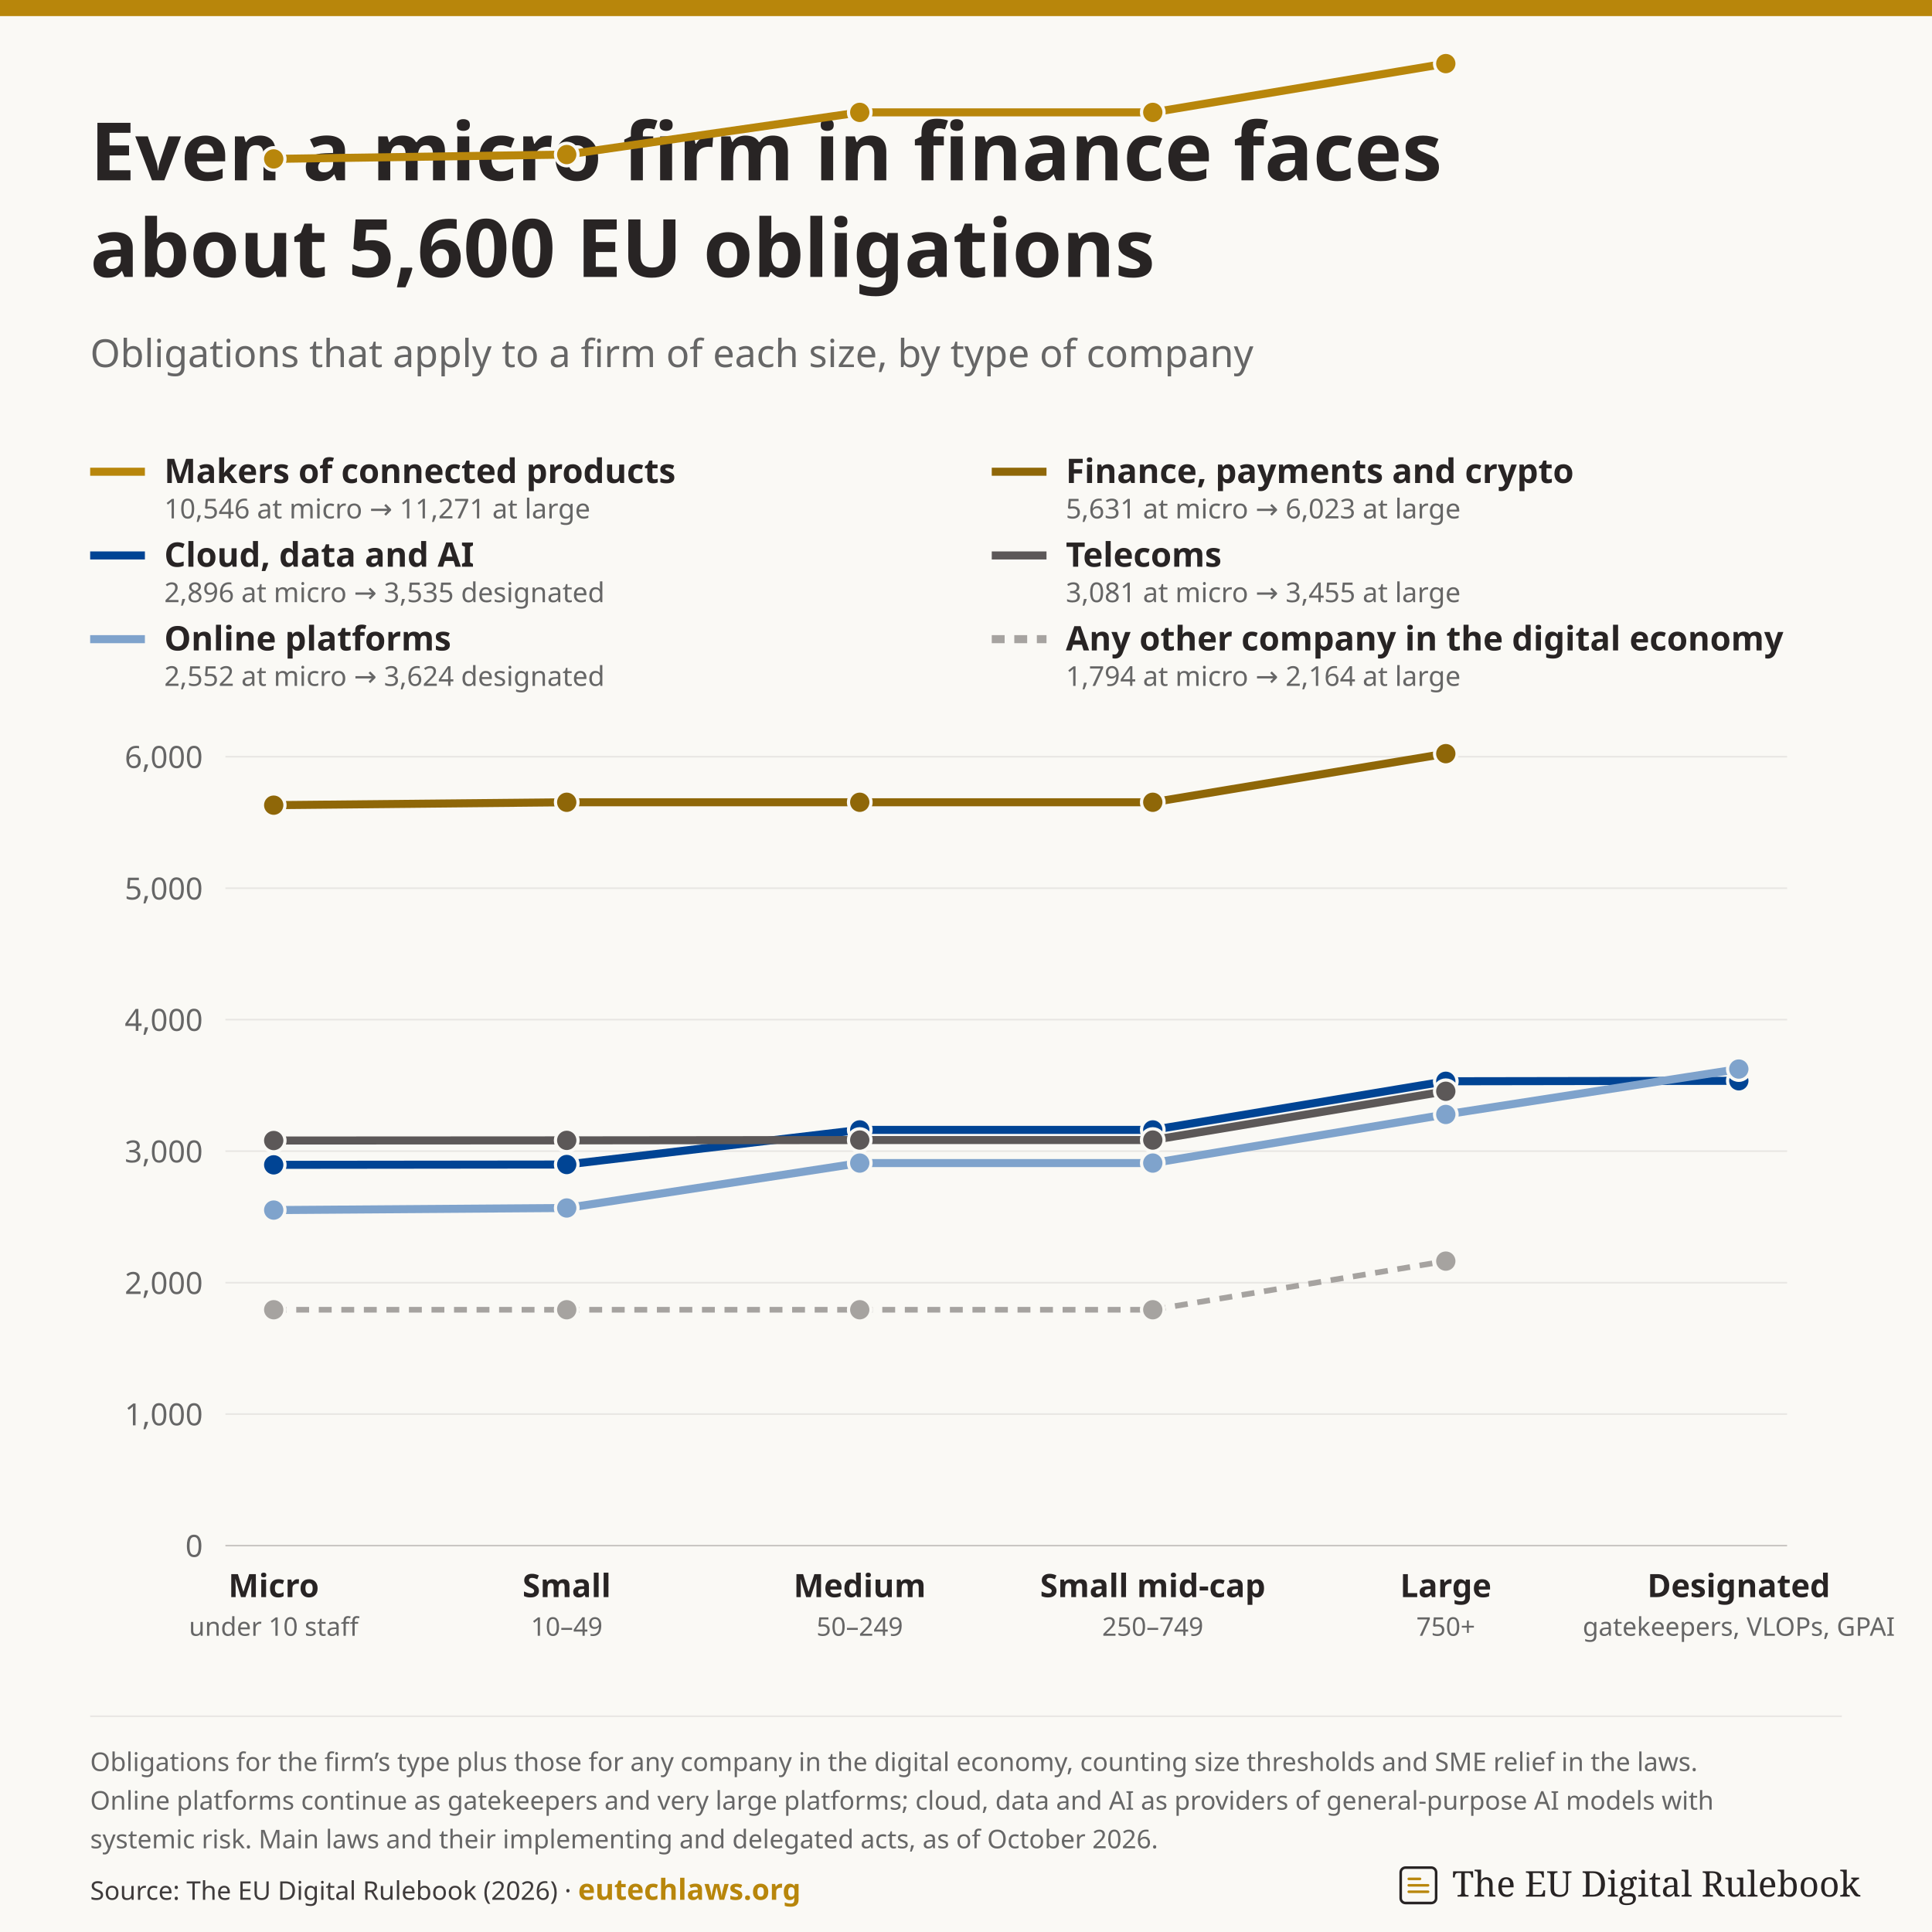
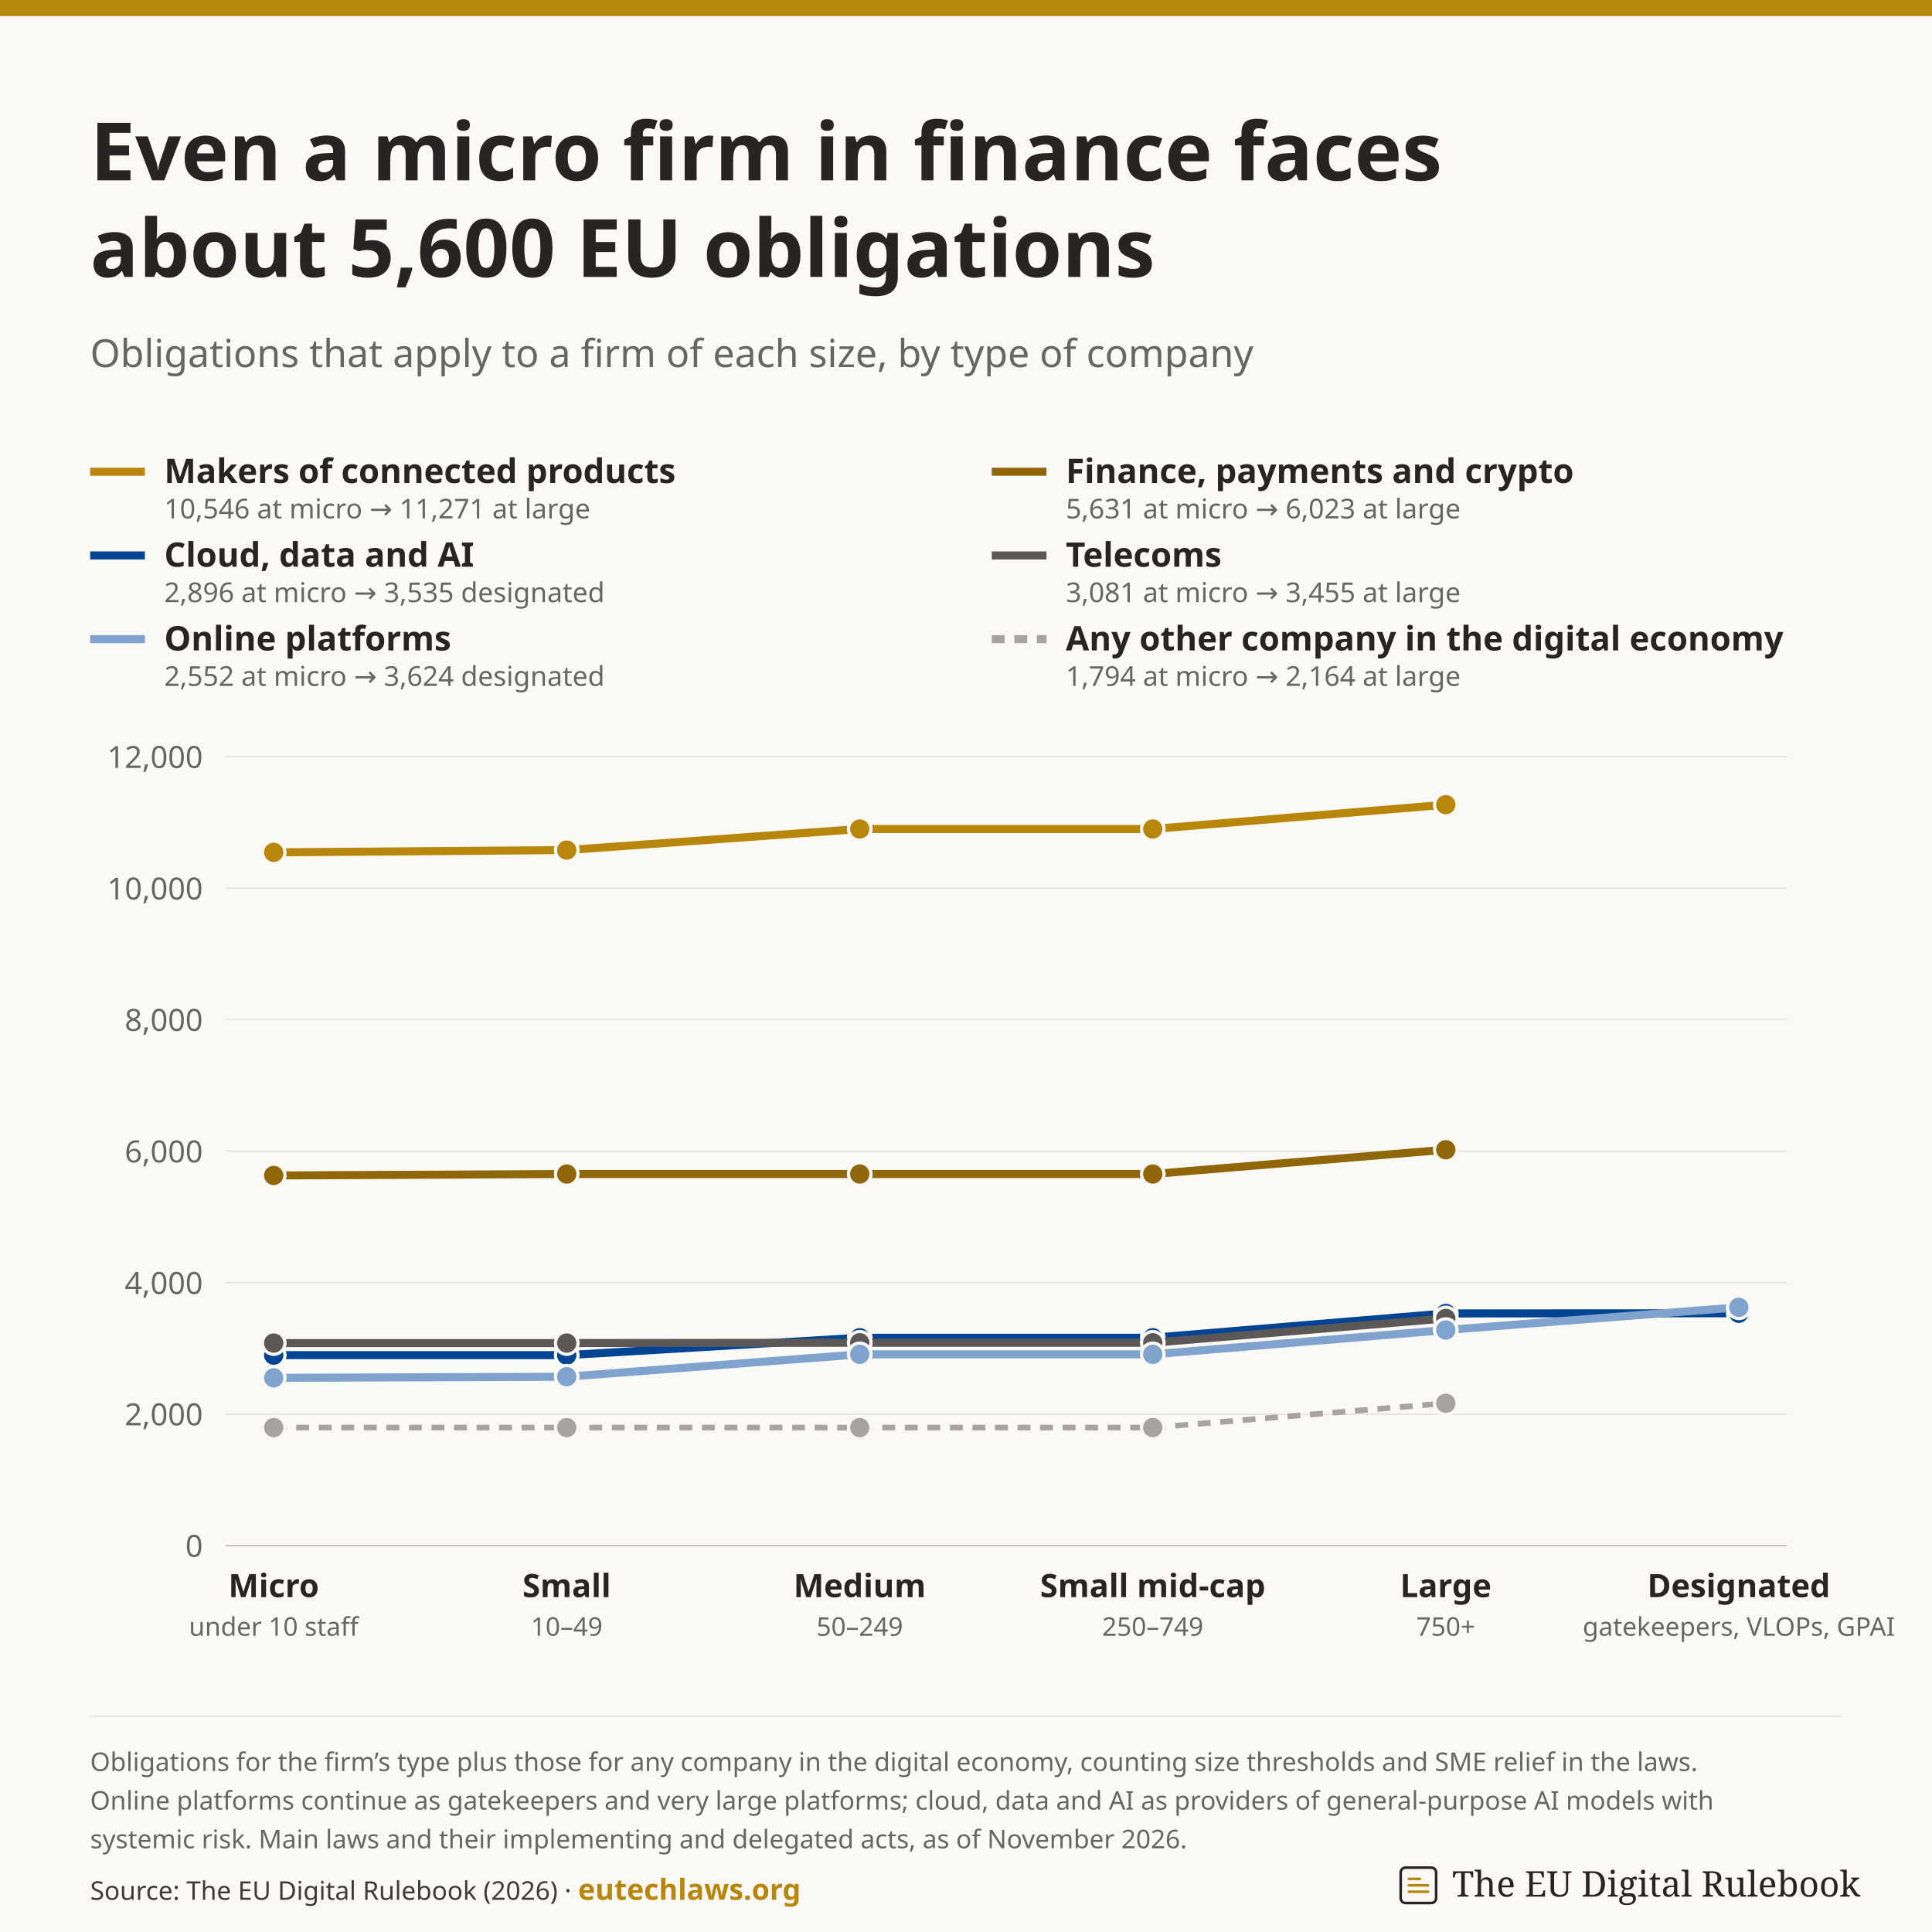
<svg xmlns="http://www.w3.org/2000/svg" viewBox="0 0 1200 1200" width="100%" role="img" aria-label="Obligations that apply to a firm of each size: Makers of connected products from 10,546 (micro) to 11,271; Finance, payments and crypto from 5,631 (micro) to 6,023; Cloud, data and AI from 2,896 (micro) to 3,535; Telecoms from 3,081 (micro) to 3,455; Online platforms from 2,552 (micro) to 3,624; Any other company in the digital economy from 1,794 (micro) to 2,164">
  <rect width="1200" height="1200" fill="#FAF9F5" />
  <rect width="1200" height="10" fill="#B8860B" />
  <text x="56.0" y="112.0" text-anchor="start" font-family="DM Sans, sans-serif" font-size="50" font-weight="700" fill="#282424">Even a micro firm in finance faces</text>
  <text x="56.0" y="172.0" text-anchor="start" font-family="DM Sans, sans-serif" font-size="50" font-weight="700" fill="#282424">about 5,600 EU obligations</text>
  <text x="56.0" y="228.0" text-anchor="start" font-family="DM Sans, sans-serif" font-size="24" font-weight="400" fill="#666666">Obligations that apply to a firm of each size, by type of company</text>
  <line x1="56" x2="90" y1="293" y2="293" stroke="#B8860B" stroke-width="5" />
  <text x="102.0" y="300.0" text-anchor="start" font-family="DM Sans, sans-serif" font-size="21" font-weight="600" fill="#282424">Makers of connected products</text>
  <text x="102.0" y="322.0" text-anchor="start" font-family="DM Sans, sans-serif" font-size="17" font-weight="400" fill="#666666">10,546 at micro → 11,271 at large</text>
  <line x1="616" x2="650" y1="293" y2="293" stroke="#8F6708" stroke-width="5" />
  <text x="662.0" y="300.0" text-anchor="start" font-family="DM Sans, sans-serif" font-size="21" font-weight="600" fill="#282424">Finance, payments and crypto</text>
  <text x="662.0" y="322.0" text-anchor="start" font-family="DM Sans, sans-serif" font-size="17" font-weight="400" fill="#666666">5,631 at micro → 6,023 at large</text>
  <line x1="56" x2="90" y1="345" y2="345" stroke="#004494" stroke-width="5" />
  <text x="102.0" y="352.0" text-anchor="start" font-family="DM Sans, sans-serif" font-size="21" font-weight="600" fill="#282424">Cloud, data and AI</text>
  <text x="102.0" y="374.0" text-anchor="start" font-family="DM Sans, sans-serif" font-size="17" font-weight="400" fill="#666666">2,896 at micro → 3,535 designated</text>
  <line x1="616" x2="650" y1="345" y2="345" stroke="#5C5858" stroke-width="5" />
  <text x="662.0" y="352.0" text-anchor="start" font-family="DM Sans, sans-serif" font-size="21" font-weight="600" fill="#282424">Telecoms</text>
  <text x="662.0" y="374.0" text-anchor="start" font-family="DM Sans, sans-serif" font-size="17" font-weight="400" fill="#666666">3,081 at micro → 3,455 at large</text>
  <line x1="56" x2="90" y1="397" y2="397" stroke="#7FA3CC" stroke-width="5" />
  <text x="102.0" y="404.0" text-anchor="start" font-family="DM Sans, sans-serif" font-size="21" font-weight="600" fill="#282424">Online platforms</text>
  <text x="102.0" y="426.0" text-anchor="start" font-family="DM Sans, sans-serif" font-size="17" font-weight="400" fill="#666666">2,552 at micro → 3,624 designated</text>
  <line x1="616" x2="650" y1="397" y2="397" stroke="#A6A3A0" stroke-width="5" stroke-dasharray="8 6" />
  <text x="662.0" y="404.0" text-anchor="start" font-family="DM Sans, sans-serif" font-size="21" font-weight="600" fill="#282424">Any other company in the digital economy</text>
  <text x="662.0" y="426.0" text-anchor="start" font-family="DM Sans, sans-serif" font-size="17" font-weight="400" fill="#666666">1,794 at micro → 2,164 at large</text>
  <line x1="140" x2="1110" y1="960.0" y2="960.0" stroke="#C9C6C3" />
  <text x="126.0" y="967.0" text-anchor="end" font-family="DM Sans, sans-serif" font-size="19" font-weight="400" fill="#666666">0</text>
  <line x1="140" x2="1110" y1="878.3" y2="878.3" stroke="#E8E6E3" />
-   <text x="126.0" y="885.3" text-anchor="end" font-family="DM Sans, sans-serif" font-size="19" font-weight="400" fill="#666666">1,000</text>
+   <text x="126.0" y="885.3" text-anchor="end" font-family="DM Sans, sans-serif" font-size="19" font-weight="400" fill="#666666">2,000</text>
  <line x1="140" x2="1110" y1="796.7" y2="796.7" stroke="#E8E6E3" />
-   <text x="126.0" y="803.7" text-anchor="end" font-family="DM Sans, sans-serif" font-size="19" font-weight="400" fill="#666666">2,000</text>
+   <text x="126.0" y="803.7" text-anchor="end" font-family="DM Sans, sans-serif" font-size="19" font-weight="400" fill="#666666">4,000</text>
  <line x1="140" x2="1110" y1="715.0" y2="715.0" stroke="#E8E6E3" />
-   <text x="126.0" y="722.0" text-anchor="end" font-family="DM Sans, sans-serif" font-size="19" font-weight="400" fill="#666666">3,000</text>
+   <text x="126.0" y="722.0" text-anchor="end" font-family="DM Sans, sans-serif" font-size="19" font-weight="400" fill="#666666">6,000</text>
  <line x1="140" x2="1110" y1="633.3" y2="633.3" stroke="#E8E6E3" />
-   <text x="126.0" y="640.3" text-anchor="end" font-family="DM Sans, sans-serif" font-size="19" font-weight="400" fill="#666666">4,000</text>
+   <text x="126.0" y="640.3" text-anchor="end" font-family="DM Sans, sans-serif" font-size="19" font-weight="400" fill="#666666">8,000</text>
  <line x1="140" x2="1110" y1="551.7" y2="551.7" stroke="#E8E6E3" />
-   <text x="126.0" y="558.7" text-anchor="end" font-family="DM Sans, sans-serif" font-size="19" font-weight="400" fill="#666666">5,000</text>
+   <text x="126.0" y="558.7" text-anchor="end" font-family="DM Sans, sans-serif" font-size="19" font-weight="400" fill="#666666">10,000</text>
  <line x1="140" x2="1110" y1="470.0" y2="470.0" stroke="#E8E6E3" />
-   <text x="126.0" y="477.0" text-anchor="end" font-family="DM Sans, sans-serif" font-size="19" font-weight="400" fill="#666666">6,000</text>
+   <text x="126.0" y="477.0" text-anchor="end" font-family="DM Sans, sans-serif" font-size="19" font-weight="400" fill="#666666">12,000</text>
  <text x="170.0" y="992.0" text-anchor="middle" font-family="DM Sans, sans-serif" font-size="20" font-weight="600" fill="#282424">Micro</text>
  <text x="170.0" y="1016.0" text-anchor="middle" font-family="DM Sans, sans-serif" font-size="16" font-weight="400" fill="#666666">under 10 staff</text>
  <text x="352.0" y="992.0" text-anchor="middle" font-family="DM Sans, sans-serif" font-size="20" font-weight="600" fill="#282424">Small</text>
  <text x="352.0" y="1016.0" text-anchor="middle" font-family="DM Sans, sans-serif" font-size="16" font-weight="400" fill="#666666">10–49</text>
  <text x="534.0" y="992.0" text-anchor="middle" font-family="DM Sans, sans-serif" font-size="20" font-weight="600" fill="#282424">Medium</text>
  <text x="534.0" y="1016.0" text-anchor="middle" font-family="DM Sans, sans-serif" font-size="16" font-weight="400" fill="#666666">50–249</text>
  <text x="716.0" y="992.0" text-anchor="middle" font-family="DM Sans, sans-serif" font-size="20" font-weight="600" fill="#282424">Small mid-cap</text>
  <text x="716.0" y="1016.0" text-anchor="middle" font-family="DM Sans, sans-serif" font-size="16" font-weight="400" fill="#666666">250–749</text>
  <text x="898.0" y="992.0" text-anchor="middle" font-family="DM Sans, sans-serif" font-size="20" font-weight="600" fill="#282424">Large</text>
  <text x="898.0" y="1016.0" text-anchor="middle" font-family="DM Sans, sans-serif" font-size="16" font-weight="400" fill="#666666">750+</text>
  <text x="1080.0" y="992.0" text-anchor="middle" font-family="DM Sans, sans-serif" font-size="20" font-weight="600" fill="#282424">Designated</text>
  <text x="1080.0" y="1016.0" text-anchor="middle" font-family="DM Sans, sans-serif" font-size="16" font-weight="400" fill="#666666">gatekeepers, VLOPs, GPAI</text>
-   <path d="M170.0,98.7 L352.0,96.0 L534.0,69.8 L716.0,69.8 L898.0,39.5" fill="none" stroke="#B8860B" stroke-width="5" stroke-linejoin="round" />
-   <circle cx="170.0" cy="98.7" r="7" fill="#B8860B" stroke="#FAF9F5" stroke-width="2" />
-   <circle cx="352.0" cy="96.0" r="7" fill="#B8860B" stroke="#FAF9F5" stroke-width="2" />
-   <circle cx="534.0" cy="69.8" r="7" fill="#B8860B" stroke="#FAF9F5" stroke-width="2" />
-   <circle cx="716.0" cy="69.8" r="7" fill="#B8860B" stroke="#FAF9F5" stroke-width="2" />
-   <circle cx="898.0" cy="39.5" r="7" fill="#B8860B" stroke="#FAF9F5" stroke-width="2" />
-   <path d="M170.0,500.1 L352.0,498.3 L534.0,498.3 L716.0,498.3 L898.0,468.1" fill="none" stroke="#8F6708" stroke-width="5" stroke-linejoin="round" />
-   <circle cx="170.0" cy="500.1" r="7" fill="#8F6708" stroke="#FAF9F5" stroke-width="2" />
-   <circle cx="352.0" cy="498.3" r="7" fill="#8F6708" stroke="#FAF9F5" stroke-width="2" />
-   <circle cx="534.0" cy="498.3" r="7" fill="#8F6708" stroke="#FAF9F5" stroke-width="2" />
-   <circle cx="716.0" cy="498.3" r="7" fill="#8F6708" stroke="#FAF9F5" stroke-width="2" />
-   <circle cx="898.0" cy="468.1" r="7" fill="#8F6708" stroke="#FAF9F5" stroke-width="2" />
-   <path d="M170.0,723.5 L352.0,723.3 L534.0,701.8 L716.0,701.8 L898.0,671.6 L1080.0,671.3" fill="none" stroke="#004494" stroke-width="5" stroke-linejoin="round" />
-   <circle cx="170.0" cy="723.5" r="7" fill="#004494" stroke="#FAF9F5" stroke-width="2" />
-   <circle cx="352.0" cy="723.3" r="7" fill="#004494" stroke="#FAF9F5" stroke-width="2" />
-   <circle cx="534.0" cy="701.8" r="7" fill="#004494" stroke="#FAF9F5" stroke-width="2" />
-   <circle cx="716.0" cy="701.8" r="7" fill="#004494" stroke="#FAF9F5" stroke-width="2" />
-   <circle cx="898.0" cy="671.6" r="7" fill="#004494" stroke="#FAF9F5" stroke-width="2" />
-   <circle cx="1080.0" cy="671.3" r="7" fill="#004494" stroke="#FAF9F5" stroke-width="2" />
-   <path d="M170.0,708.4 L352.0,708.3 L534.0,708.1 L716.0,708.1 L898.0,677.8" fill="none" stroke="#5C5858" stroke-width="5" stroke-linejoin="round" />
-   <circle cx="170.0" cy="708.4" r="7" fill="#5C5858" stroke="#FAF9F5" stroke-width="2" />
-   <circle cx="352.0" cy="708.3" r="7" fill="#5C5858" stroke="#FAF9F5" stroke-width="2" />
-   <circle cx="534.0" cy="708.1" r="7" fill="#5C5858" stroke="#FAF9F5" stroke-width="2" />
-   <circle cx="716.0" cy="708.1" r="7" fill="#5C5858" stroke="#FAF9F5" stroke-width="2" />
-   <circle cx="898.0" cy="677.8" r="7" fill="#5C5858" stroke="#FAF9F5" stroke-width="2" />
-   <path d="M170.0,751.6 L352.0,750.3 L534.0,722.4 L716.0,722.4 L898.0,692.2 L1080.0,664.0" fill="none" stroke="#7FA3CC" stroke-width="5" stroke-linejoin="round" />
-   <circle cx="170.0" cy="751.6" r="7" fill="#7FA3CC" stroke="#FAF9F5" stroke-width="2" />
-   <circle cx="352.0" cy="750.3" r="7" fill="#7FA3CC" stroke="#FAF9F5" stroke-width="2" />
-   <circle cx="534.0" cy="722.4" r="7" fill="#7FA3CC" stroke="#FAF9F5" stroke-width="2" />
-   <circle cx="716.0" cy="722.4" r="7" fill="#7FA3CC" stroke="#FAF9F5" stroke-width="2" />
-   <circle cx="898.0" cy="692.2" r="7" fill="#7FA3CC" stroke="#FAF9F5" stroke-width="2" />
-   <circle cx="1080.0" cy="664.0" r="7" fill="#7FA3CC" stroke="#FAF9F5" stroke-width="2" />
-   <path d="M170.0,813.5 L352.0,813.5 L534.0,813.5 L716.0,813.5 L898.0,783.3" fill="none" stroke="#A6A3A0" stroke-width="3.5" stroke-dasharray="8 6" stroke-linejoin="round" />
-   <circle cx="170.0" cy="813.5" r="7" fill="#A6A3A0" stroke="#FAF9F5" stroke-width="2" />
-   <circle cx="352.0" cy="813.5" r="7" fill="#A6A3A0" stroke="#FAF9F5" stroke-width="2" />
-   <circle cx="534.0" cy="813.5" r="7" fill="#A6A3A0" stroke="#FAF9F5" stroke-width="2" />
-   <circle cx="716.0" cy="813.5" r="7" fill="#A6A3A0" stroke="#FAF9F5" stroke-width="2" />
-   <circle cx="898.0" cy="783.3" r="7" fill="#A6A3A0" stroke="#FAF9F5" stroke-width="2" />
+   <path d="M170.0,529.4 L352.0,528.0 L534.0,514.9 L716.0,514.9 L898.0,499.8" fill="none" stroke="#B8860B" stroke-width="5" stroke-linejoin="round" />
+   <circle cx="170.0" cy="529.4" r="7" fill="#B8860B" stroke="#FAF9F5" stroke-width="2" />
+   <circle cx="352.0" cy="528.0" r="7" fill="#B8860B" stroke="#FAF9F5" stroke-width="2" />
+   <circle cx="534.0" cy="514.9" r="7" fill="#B8860B" stroke="#FAF9F5" stroke-width="2" />
+   <circle cx="716.0" cy="514.9" r="7" fill="#B8860B" stroke="#FAF9F5" stroke-width="2" />
+   <circle cx="898.0" cy="499.8" r="7" fill="#B8860B" stroke="#FAF9F5" stroke-width="2" />
+   <path d="M170.0,730.1 L352.0,729.2 L534.0,729.2 L716.0,729.2 L898.0,714.1" fill="none" stroke="#8F6708" stroke-width="5" stroke-linejoin="round" />
+   <circle cx="170.0" cy="730.1" r="7" fill="#8F6708" stroke="#FAF9F5" stroke-width="2" />
+   <circle cx="352.0" cy="729.2" r="7" fill="#8F6708" stroke="#FAF9F5" stroke-width="2" />
+   <circle cx="534.0" cy="729.2" r="7" fill="#8F6708" stroke="#FAF9F5" stroke-width="2" />
+   <circle cx="716.0" cy="729.2" r="7" fill="#8F6708" stroke="#FAF9F5" stroke-width="2" />
+   <circle cx="898.0" cy="714.1" r="7" fill="#8F6708" stroke="#FAF9F5" stroke-width="2" />
+   <path d="M170.0,841.7 L352.0,841.7 L534.0,830.9 L716.0,830.9 L898.0,815.8 L1080.0,815.7" fill="none" stroke="#004494" stroke-width="5" stroke-linejoin="round" />
+   <circle cx="170.0" cy="841.7" r="7" fill="#004494" stroke="#FAF9F5" stroke-width="2" />
+   <circle cx="352.0" cy="841.7" r="7" fill="#004494" stroke="#FAF9F5" stroke-width="2" />
+   <circle cx="534.0" cy="830.9" r="7" fill="#004494" stroke="#FAF9F5" stroke-width="2" />
+   <circle cx="716.0" cy="830.9" r="7" fill="#004494" stroke="#FAF9F5" stroke-width="2" />
+   <circle cx="898.0" cy="815.8" r="7" fill="#004494" stroke="#FAF9F5" stroke-width="2" />
+   <circle cx="1080.0" cy="815.7" r="7" fill="#004494" stroke="#FAF9F5" stroke-width="2" />
+   <path d="M170.0,834.2 L352.0,834.2 L534.0,834.0 L716.0,834.0 L898.0,818.9" fill="none" stroke="#5C5858" stroke-width="5" stroke-linejoin="round" />
+   <circle cx="170.0" cy="834.2" r="7" fill="#5C5858" stroke="#FAF9F5" stroke-width="2" />
+   <circle cx="352.0" cy="834.2" r="7" fill="#5C5858" stroke="#FAF9F5" stroke-width="2" />
+   <circle cx="534.0" cy="834.0" r="7" fill="#5C5858" stroke="#FAF9F5" stroke-width="2" />
+   <circle cx="716.0" cy="834.0" r="7" fill="#5C5858" stroke="#FAF9F5" stroke-width="2" />
+   <circle cx="898.0" cy="818.9" r="7" fill="#5C5858" stroke="#FAF9F5" stroke-width="2" />
+   <path d="M170.0,855.8 L352.0,855.1 L534.0,841.2 L716.0,841.2 L898.0,826.1 L1080.0,812.0" fill="none" stroke="#7FA3CC" stroke-width="5" stroke-linejoin="round" />
+   <circle cx="170.0" cy="855.8" r="7" fill="#7FA3CC" stroke="#FAF9F5" stroke-width="2" />
+   <circle cx="352.0" cy="855.1" r="7" fill="#7FA3CC" stroke="#FAF9F5" stroke-width="2" />
+   <circle cx="534.0" cy="841.2" r="7" fill="#7FA3CC" stroke="#FAF9F5" stroke-width="2" />
+   <circle cx="716.0" cy="841.2" r="7" fill="#7FA3CC" stroke="#FAF9F5" stroke-width="2" />
+   <circle cx="898.0" cy="826.1" r="7" fill="#7FA3CC" stroke="#FAF9F5" stroke-width="2" />
+   <circle cx="1080.0" cy="812.0" r="7" fill="#7FA3CC" stroke="#FAF9F5" stroke-width="2" />
+   <path d="M170.0,886.7 L352.0,886.7 L534.0,886.7 L716.0,886.7 L898.0,871.6" fill="none" stroke="#A6A3A0" stroke-width="3.5" stroke-dasharray="8 6" stroke-linejoin="round" />
+   <circle cx="170.0" cy="886.7" r="7" fill="#A6A3A0" stroke="#FAF9F5" stroke-width="2" />
+   <circle cx="352.0" cy="886.7" r="7" fill="#A6A3A0" stroke="#FAF9F5" stroke-width="2" />
+   <circle cx="534.0" cy="886.7" r="7" fill="#A6A3A0" stroke="#FAF9F5" stroke-width="2" />
+   <circle cx="716.0" cy="886.7" r="7" fill="#A6A3A0" stroke="#FAF9F5" stroke-width="2" />
+   <circle cx="898.0" cy="871.6" r="7" fill="#A6A3A0" stroke="#FAF9F5" stroke-width="2" />
  <line x1="56" x2="1144" y1="1066" y2="1066" stroke="#E8E6E3" />
  <text x="56.0" y="1100.0" text-anchor="start" font-family="DM Sans, sans-serif" font-size="16" font-weight="400" fill="#666666">Obligations for the firm’s type plus those for any company in the digital economy, counting size thresholds and SME relief in the laws.</text>
  <text x="56.0" y="1124.0" text-anchor="start" font-family="DM Sans, sans-serif" font-size="16" font-weight="400" fill="#666666">Online platforms continue as gatekeepers and very large platforms; cloud, data and AI as providers of general-purpose AI models with</text>
-   <text x="56.0" y="1148.0" text-anchor="start" font-family="DM Sans, sans-serif" font-size="16" font-weight="400" fill="#666666">systemic risk. Main laws and their implementing and delegated acts, as of October 2026.</text>
+   <text x="56.0" y="1148.0" text-anchor="start" font-family="DM Sans, sans-serif" font-size="16" font-weight="400" fill="#666666">systemic risk. Main laws and their implementing and delegated acts, as of November 2026.</text>
  <g transform="translate(870,1160)">
    <rect x="0" y="0" width="22" height="22" rx="3" fill="none" stroke="#282424" stroke-width="1.6" />
    <path d="M5 15h12M5 11h12M5 7h7" stroke="#B8860B" stroke-width="1.6" stroke-linecap="round" />
  </g>
  <text x="902.0" y="1178.0" text-anchor="start" font-family="'Source Serif 4', Georgia, serif" font-size="22" font-weight="400" fill="#282424">The EU Digital Rulebook</text>
  <text x="56.0" y="1180.0" text-anchor="start" font-family="DM Sans, sans-serif" font-size="16" font-weight="500" fill="#3F3B3B">Source: The EU Digital Rulebook (2026) · <tspan fill="#B8860B" font-weight="700" font-size="18">eutechlaws.org</tspan>
  </text>
</svg>
